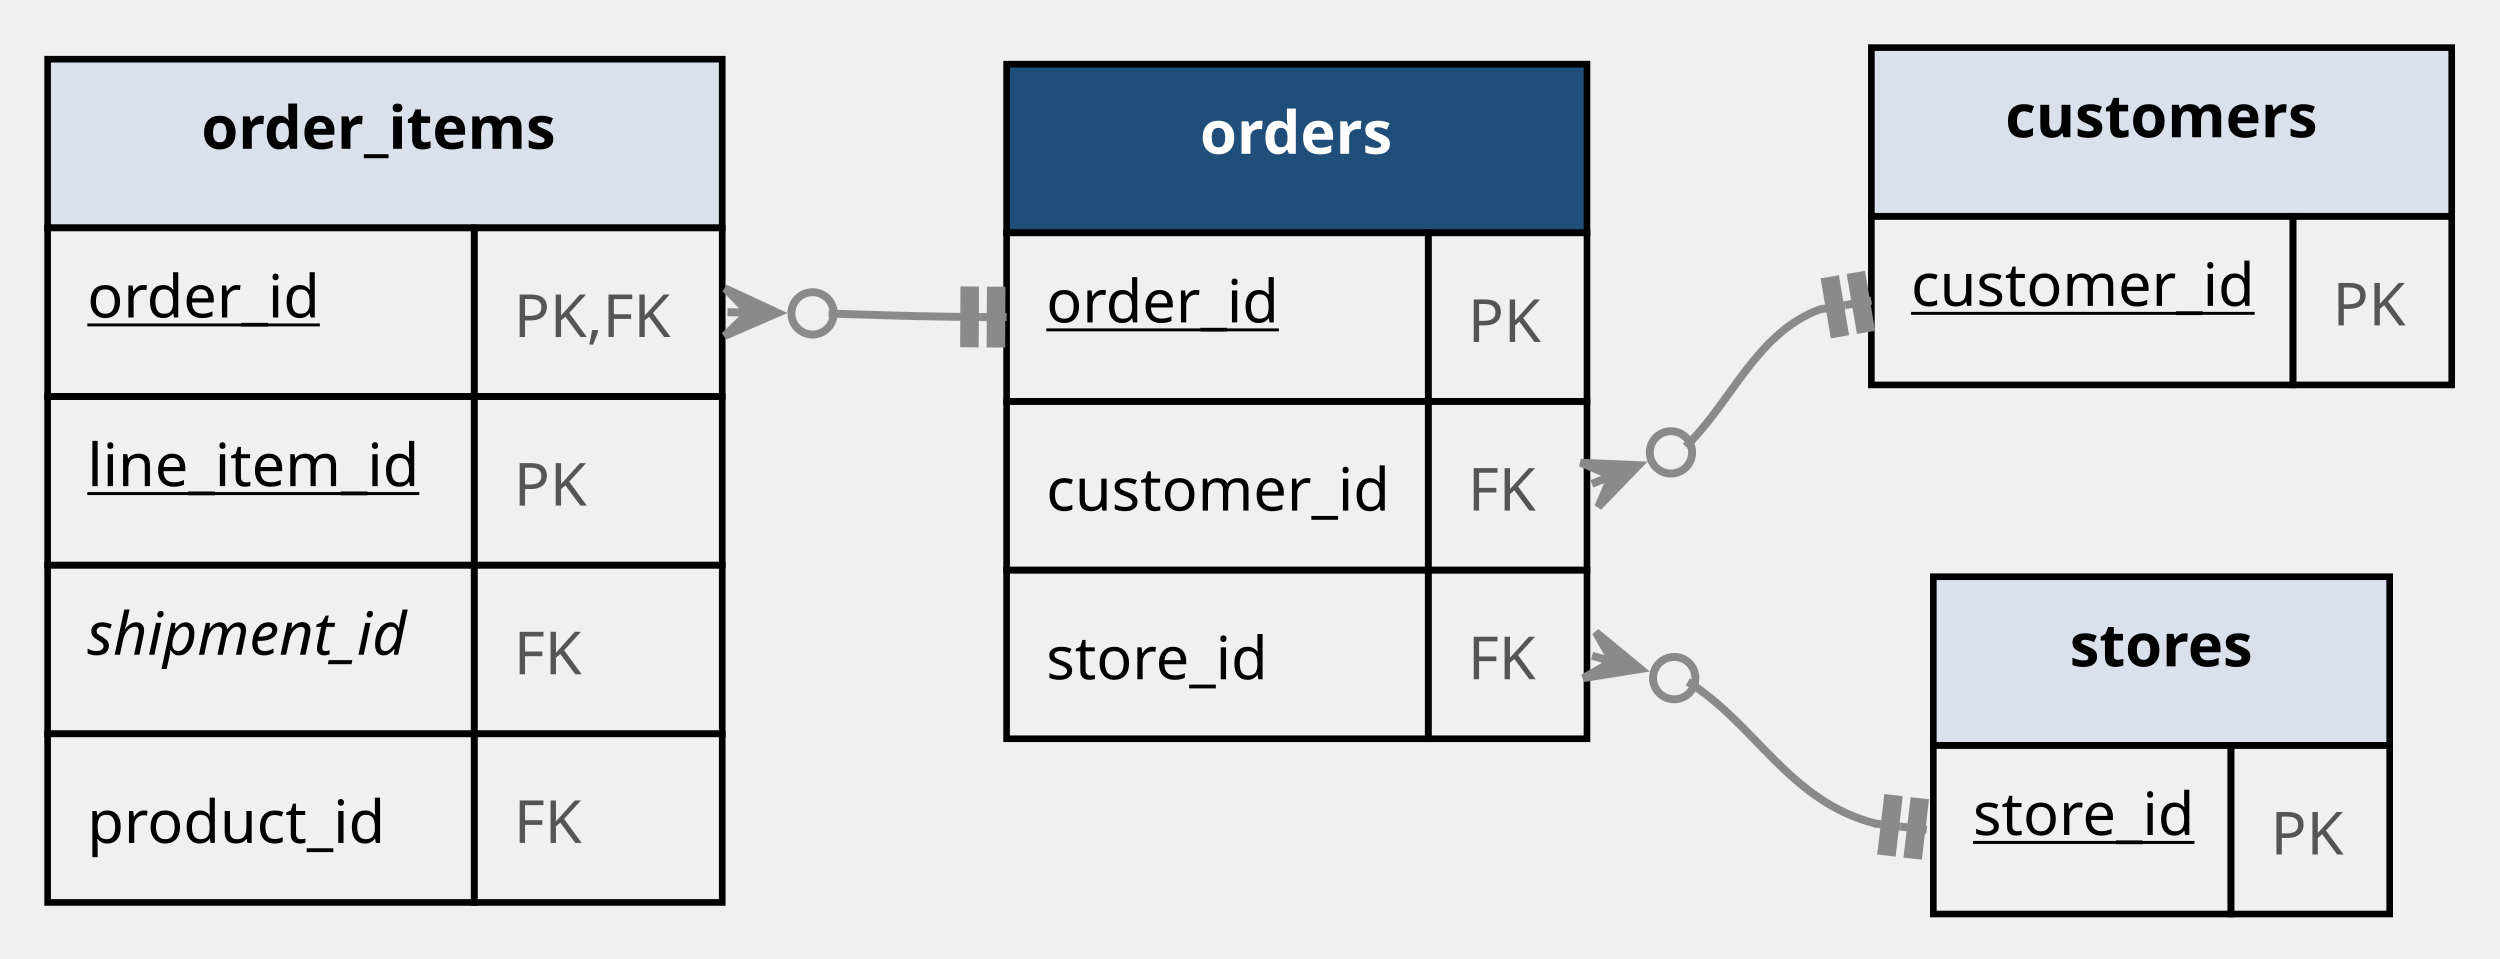
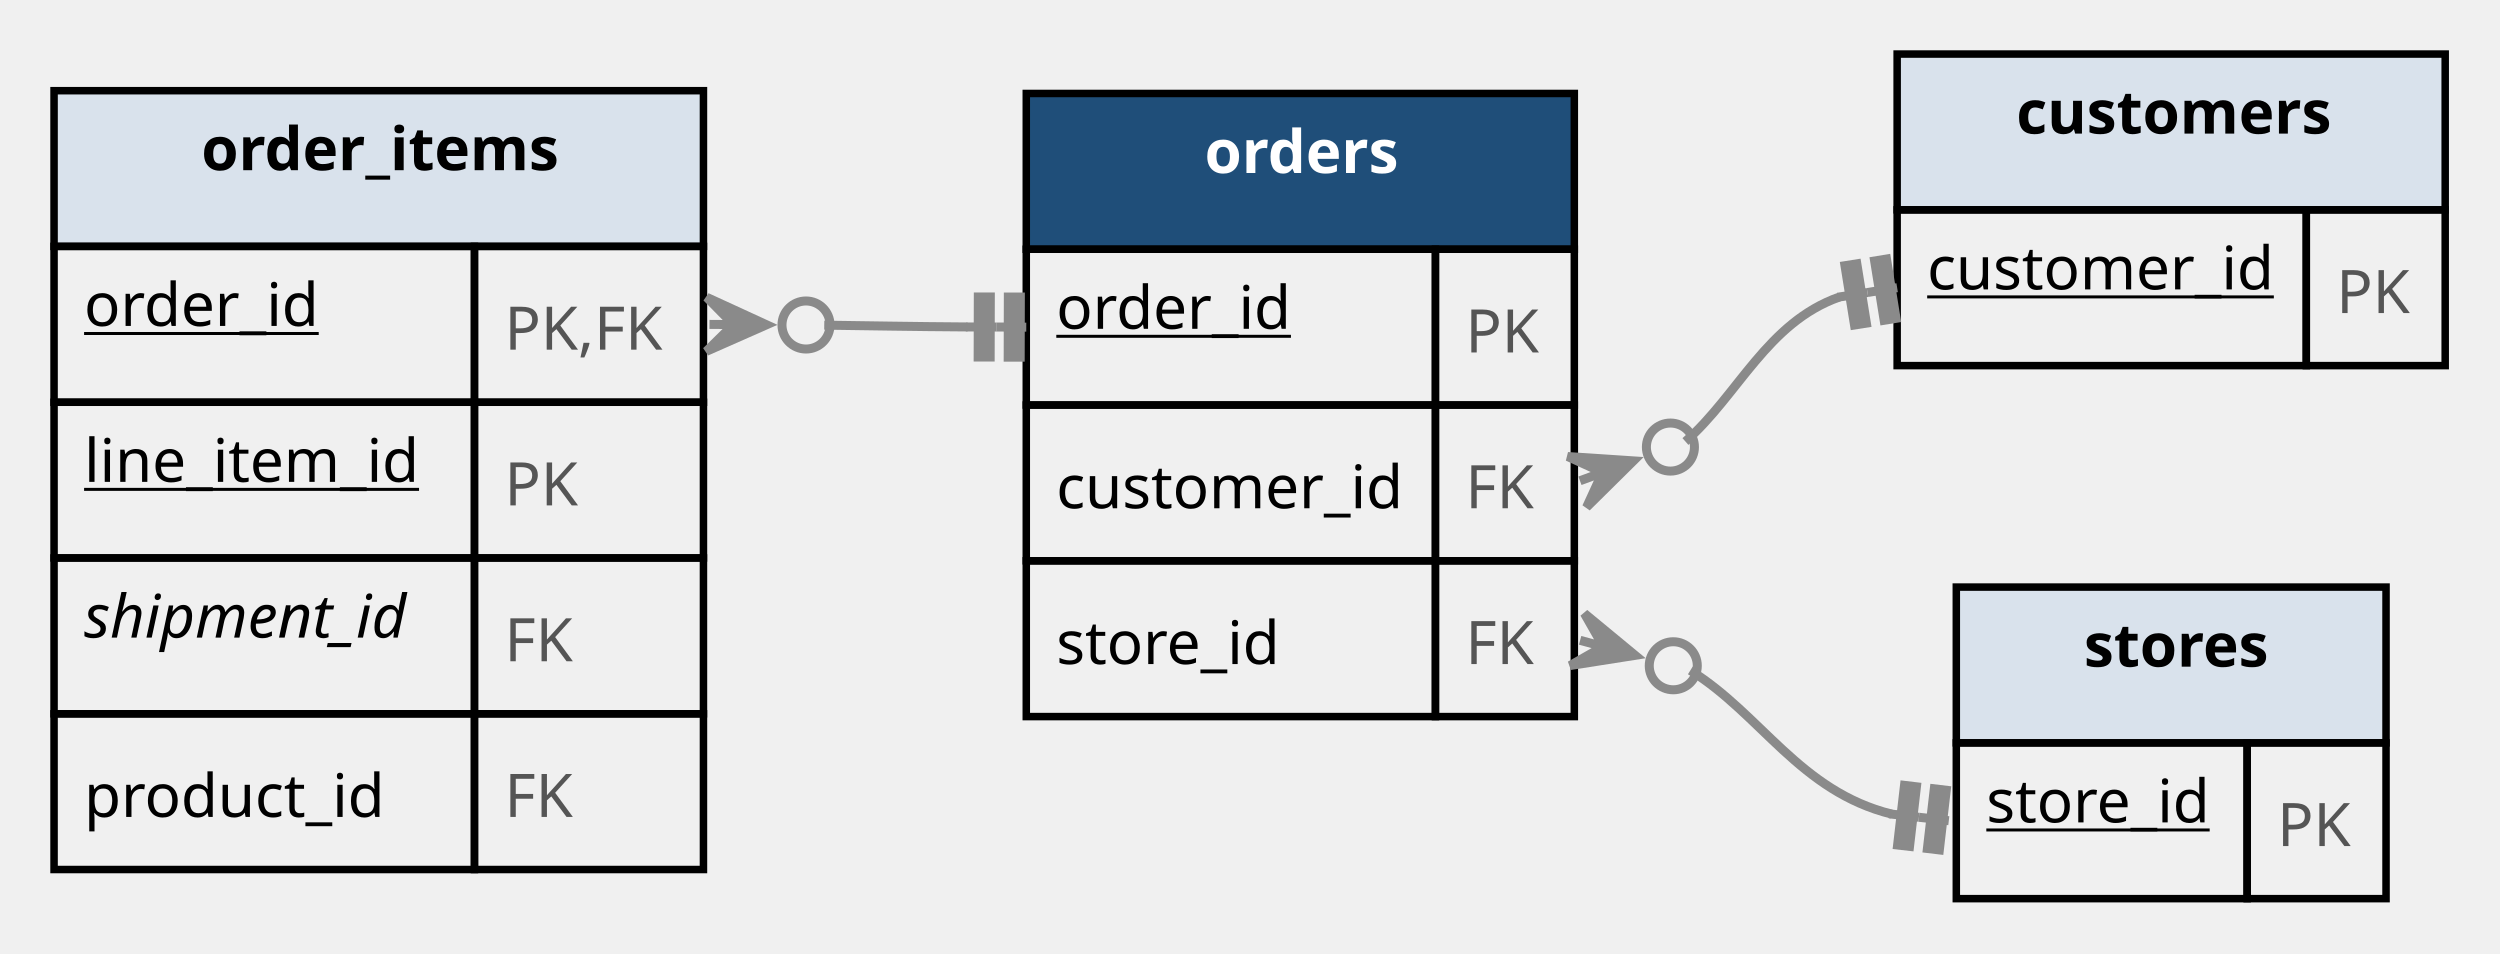
- <svg xmlns="http://www.w3.org/2000/svg" width="378pt" height="145pt" viewBox="0.00 0.00 378.00 145.00">
-   <g id="graph0" class="graph" transform="scale(1 1) rotate(0) translate(7.2 138.2)">
+ <svg xmlns="http://www.w3.org/2000/svg" width="333pt" height="127pt" viewBox="0.00 0.00 333.00 127.00">
+   <g id="graph0" class="graph" transform="scale(1 1) rotate(0) translate(7.2 119.7)">
    <g id="node1" class="node">
-       <polygon fill="#1f4e79" stroke="none" points="145,-103 145,-128.5 232.75,-128.5 232.75,-103 145,-103" />
-       <polygon fill="none" stroke="#000000" points="145,-103 145,-128.5 232.75,-128.5 232.75,-103 145,-103" />
-       <text xml:space="preserve" text-anchor="start" x="174.25" y="-114.95" font-family="Noto Sans KR" font-weight="bold" font-size="9.00" fill="#ffffff">orders</text>
-       <polygon fill="none" stroke="#000000" points="145,-77.5 145,-103 208.75,-103 208.75,-77.5 145,-77.5" />
-       <text xml:space="preserve" text-anchor="start" x="151" y="-89.45" font-family="Noto Sans KR" text-decoration="underline" font-size="9.00">order_id</text>
-       <polygon fill="none" stroke="#000000" points="208.75,-77.5 208.75,-103 232.75,-103 232.75,-77.5 208.75,-77.5" />
-       <text xml:space="preserve" text-anchor="start" x="214.75" y="-86.5" font-family="Noto Sans KR" font-size="9.00" fill="#555555">PK</text>
-       <polygon fill="none" stroke="#000000" points="145,-52 145,-77.5 208.75,-77.5 208.75,-52 145,-52" />
-       <text xml:space="preserve" text-anchor="start" x="151" y="-61" font-family="Noto Sans KR" font-size="9.00">customer_id</text>
-       <polygon fill="none" stroke="#000000" points="208.75,-52 208.75,-77.5 232.75,-77.5 232.75,-52 208.75,-52" />
-       <text xml:space="preserve" text-anchor="start" x="214.75" y="-61" font-family="Noto Sans KR" font-size="9.00" fill="#555555">FK</text>
-       <polygon fill="none" stroke="#000000" points="145,-26.5 145,-52 208.75,-52 208.75,-26.5 145,-26.5" />
-       <text xml:space="preserve" text-anchor="start" x="151" y="-35.5" font-family="Noto Sans KR" font-size="9.00">store_id</text>
-       <polygon fill="none" stroke="#000000" points="208.75,-26.5 208.75,-52 232.75,-52 232.75,-26.5 208.75,-26.5" />
-       <text xml:space="preserve" text-anchor="start" x="214.75" y="-35.5" font-family="Noto Sans KR" font-size="9.00" fill="#555555">FK</text>
+       <polygon fill="#1f4e79" stroke="none" points="129.5,-86.5 129.5,-107.25 202.5,-107.25 202.5,-86.5 129.5,-86.5" />
+       <polygon fill="none" stroke="#000000" points="129.5,-86.5 129.5,-107.25 202.5,-107.25 202.5,-86.5 129.5,-86.5" />
+       <text xml:space="preserve" text-anchor="start" x="153.25" y="-96.65" font-family="Noto Sans KR" font-weight="bold" font-size="8.00" fill="#ffffff">orders</text>
+       <polygon fill="none" stroke="#000000" points="129.5,-65.75 129.5,-86.5 184,-86.5 184,-65.75 129.5,-65.75" />
+       <text xml:space="preserve" text-anchor="start" x="133.5" y="-75.9" font-family="Noto Sans KR" text-decoration="underline" font-size="8.00">order_id</text>
+       <polygon fill="none" stroke="#000000" points="184,-65.75 184,-86.5 202.5,-86.5 202.5,-65.75 184,-65.75" />
+       <text xml:space="preserve" text-anchor="start" x="188" y="-72.75" font-family="Noto Sans KR" font-size="8.00" fill="#555555">PK</text>
+       <polygon fill="none" stroke="#000000" points="129.5,-45 129.5,-65.75 184,-65.75 184,-45 129.5,-45" />
+       <text xml:space="preserve" text-anchor="start" x="133.5" y="-52" font-family="Noto Sans KR" font-size="8.00">customer_id</text>
+       <polygon fill="none" stroke="#000000" points="184,-45 184,-65.75 202.5,-65.75 202.5,-45 184,-45" />
+       <text xml:space="preserve" text-anchor="start" x="188" y="-52" font-family="Noto Sans KR" font-size="8.00" fill="#555555">FK</text>
+       <polygon fill="none" stroke="#000000" points="129.5,-24.25 129.5,-45 184,-45 184,-24.25 129.5,-24.25" />
+       <text xml:space="preserve" text-anchor="start" x="133.5" y="-31.25" font-family="Noto Sans KR" font-size="8.00">store_id</text>
+       <polygon fill="none" stroke="#000000" points="184,-24.25 184,-45 202.5,-45 202.5,-24.25 184,-24.25" />
+       <text xml:space="preserve" text-anchor="start" x="188" y="-31.25" font-family="Noto Sans KR" font-size="8.00" fill="#555555">FK</text>
    </g>
    <g id="node2" class="node">
-       <polygon fill="#d9e2ec" stroke="none" points="275.75,-105.5 275.75,-131 363.5,-131 363.5,-105.5 275.75,-105.5" />
-       <polygon fill="none" stroke="#000000" points="275.75,-105.5 275.75,-131 363.5,-131 363.5,-105.5 275.75,-105.5" />
-       <text xml:space="preserve" text-anchor="start" x="296" y="-117.45" font-family="Noto Sans KR" font-weight="bold" font-size="9.00" fill="#000000">customers</text>
-       <polygon fill="none" stroke="#000000" points="275.75,-80 275.75,-105.5 339.5,-105.5 339.5,-80 275.75,-80" />
-       <text xml:space="preserve" text-anchor="start" x="281.75" y="-91.95" font-family="Noto Sans KR" text-decoration="underline" font-size="9.00">customer_id</text>
-       <polygon fill="none" stroke="#000000" points="339.5,-80 339.5,-105.5 363.5,-105.5 363.5,-80 339.5,-80" />
-       <text xml:space="preserve" text-anchor="start" x="345.5" y="-89" font-family="Noto Sans KR" font-size="9.00" fill="#555555">PK</text>
+       <polygon fill="#d9e2ec" stroke="none" points="245.5,-91.75 245.5,-112.5 318.5,-112.5 318.5,-91.75 245.5,-91.75" />
+       <polygon fill="none" stroke="#000000" points="245.5,-91.75 245.5,-112.5 318.5,-112.5 318.5,-91.75 245.5,-91.75" />
+       <text xml:space="preserve" text-anchor="start" x="261.38" y="-101.9" font-family="Noto Sans KR" font-weight="bold" font-size="8.00" fill="#000000">customers</text>
+       <polygon fill="none" stroke="#000000" points="245.5,-71 245.5,-91.75 300,-91.75 300,-71 245.5,-71" />
+       <text xml:space="preserve" text-anchor="start" x="249.5" y="-81.15" font-family="Noto Sans KR" text-decoration="underline" font-size="8.00">customer_id</text>
+       <polygon fill="none" stroke="#000000" points="300,-71 300,-91.75 318.5,-91.75 318.5,-71 300,-71" />
+       <text xml:space="preserve" text-anchor="start" x="304" y="-78" font-family="Noto Sans KR" font-size="8.00" fill="#555555">PK</text>
    </g>
    <g id="edge1" class="edge">
-       <path fill="none" stroke="#8a8a8a" stroke-width="1.2" d="M247.67,-70.69C254.64,-77.37 258.23,-87.76 267.94,-91.42" />
-       <polygon fill="#8a8a8a" stroke="#8a8a8a" stroke-width="1.2" points="240.56,-67.86 234.45,-61.55 236.47,-66.23 233.5,-65.05 233.5,-65.05 233.5,-65.05 236.47,-66.23 231.79,-68.24 240.56,-67.86" />
-       <ellipse fill="none" stroke="#8a8a8a" stroke-width="1.2" cx="245.45" cy="-69.8" rx="3.2" ry="3.2" />
-       <polygon fill="#8a8a8a" stroke="#8a8a8a" stroke-width="1.2" points="275.63,-88.67 274.29,-96.56 272.71,-96.29 274.06,-88.4 275.63,-88.67" />
-       <polyline fill="none" stroke="#8a8a8a" stroke-width="1.2" points="275.75,-92.75 271.81,-92.08" />
-       <polygon fill="#8a8a8a" stroke="#8a8a8a" stroke-width="1.2" points="271.69,-88 270.35,-95.89 268.77,-95.62 270.11,-87.73 271.69,-88" />
-       <polyline fill="none" stroke="#8a8a8a" stroke-width="1.2" points="271.81,-92.08 267.86,-91.41" />
+       <path fill="none" stroke="#8a8a8a" stroke-width="1.2" d="M217.3,-60.89C224.34,-67.09 228.19,-76.74 237.81,-80.14" />
+       <polygon fill="#8a8a8a" stroke="#8a8a8a" stroke-width="1.2" points="210.37,-58.31 204.13,-52.14 206.25,-56.77 203.25,-55.66 203.25,-55.66 203.25,-55.66 206.25,-56.77 201.62,-58.89 210.37,-58.31" />
+       <ellipse fill="none" stroke="#8a8a8a" stroke-width="1.2" cx="215.3" cy="-60.15" rx="3.2" ry="3.2" />
+       <polygon fill="#8a8a8a" stroke="#8a8a8a" stroke-width="1.2" points="245.35,-77.3 244.08,-85.2 242.5,-84.94 243.77,-77.04 245.35,-77.3" />
+       <polyline fill="none" stroke="#8a8a8a" stroke-width="1.2" points="245.5,-81.38 241.55,-80.74" />
+       <polygon fill="#8a8a8a" stroke="#8a8a8a" stroke-width="1.2" points="241.4,-76.66 240.13,-84.56 238.55,-84.31 239.82,-76.41 241.4,-76.66" />
+       <polyline fill="none" stroke="#8a8a8a" stroke-width="1.2" points="241.55,-80.74 237.6,-80.11" />
    </g>
    <g id="node3" class="node">
-       <polygon fill="#d9e2ec" stroke="none" points="285.12,-25.5 285.12,-51 354.12,-51 354.12,-25.5 285.12,-25.5" />
-       <polygon fill="none" stroke="#000000" points="285.12,-25.5 285.12,-51 354.12,-51 354.12,-25.5 285.12,-25.5" />
-       <text xml:space="preserve" text-anchor="start" x="305.75" y="-37.45" font-family="Noto Sans KR" font-weight="bold" font-size="9.00" fill="#000000">stores</text>
-       <polygon fill="none" stroke="#000000" points="285.12,0 285.12,-25.5 330.12,-25.5 330.12,0 285.12,0" />
-       <text xml:space="preserve" text-anchor="start" x="291.12" y="-11.95" font-family="Noto Sans KR" text-decoration="underline" font-size="9.00">store_id</text>
-       <polygon fill="none" stroke="#000000" points="330.12,0 330.12,-25.5 354.12,-25.5 354.12,0 330.12,0" />
-       <text xml:space="preserve" text-anchor="start" x="336.12" y="-9" font-family="Noto Sans KR" font-size="9.00" fill="#555555">PK</text>
+       <polygon fill="#d9e2ec" stroke="none" points="253.38,-20.75 253.38,-41.5 310.62,-41.5 310.62,-20.75 253.38,-20.75" />
+       <polygon fill="none" stroke="#000000" points="253.38,-20.75 253.38,-41.5 310.62,-41.5 310.62,-20.75 253.38,-20.75" />
+       <text xml:space="preserve" text-anchor="start" x="270.38" y="-30.9" font-family="Noto Sans KR" font-weight="bold" font-size="8.00" fill="#000000">stores</text>
+       <polygon fill="none" stroke="#000000" points="253.38,0 253.38,-20.75 292.12,-20.75 292.12,0 253.38,0" />
+       <text xml:space="preserve" text-anchor="start" x="257.38" y="-10.15" font-family="Noto Sans KR" text-decoration="underline" font-size="8.00">store_id</text>
+       <polygon fill="none" stroke="#000000" points="292.12,0 292.12,-20.75 310.62,-20.75 310.62,0 292.12,0" />
+       <text xml:space="preserve" text-anchor="start" x="296.12" y="-7" font-family="Noto Sans KR" font-size="8.00" fill="#555555">PK</text>
    </g>
    <g id="edge2" class="edge">
-       <path fill="none" stroke="#8a8a8a" stroke-width="1.2" d="M248,-35.11C258.26,-28.76 263.27,-17.01 276.43,-13.66" />
-       <polygon fill="#8a8a8a" stroke="#8a8a8a" stroke-width="1.2" points="240.86,-37.05 232.19,-35.67 236.61,-38.2 233.52,-39.04 233.52,-39.04 233.52,-39.04 236.61,-38.2 234.08,-42.62 240.86,-37.05" />
-       <ellipse fill="none" stroke="#8a8a8a" stroke-width="1.2" cx="245.94" cy="-35.67" rx="3.2" ry="3.2" />
-       <polygon fill="#8a8a8a" stroke="#8a8a8a" stroke-width="1.2" points="282.86,-8.87 283.8,-16.82 282.21,-17 281.27,-9.06 282.86,-8.87" />
-       <polyline fill="none" stroke="#8a8a8a" stroke-width="1.2" points="284.12,-12.75 280.15,-13.22" />
-       <polygon fill="#8a8a8a" stroke="#8a8a8a" stroke-width="1.2" points="278.89,-9.34 279.83,-17.29 278.24,-17.48 277.3,-9.53 278.89,-9.34" />
-       <polyline fill="none" stroke="#8a8a8a" stroke-width="1.2" points="280.15,-13.22 276.18,-13.69" />
+       <path fill="none" stroke="#8a8a8a" stroke-width="1.2" d="M217.95,-30.4C227.4,-24.54 232.53,-14.31 244.77,-11.26" />
+       <polygon fill="#8a8a8a" stroke="#8a8a8a" stroke-width="1.2" points="210.6,-32.41 201.94,-31.05 206.36,-33.57 203.27,-34.41 203.27,-34.41 203.27,-34.41 206.36,-33.57 203.84,-37.99 210.6,-32.41" />
+       <ellipse fill="none" stroke="#8a8a8a" stroke-width="1.2" cx="215.68" cy="-31.02" rx="3.2" ry="3.2" />
+       <polygon fill="#8a8a8a" stroke="#8a8a8a" stroke-width="1.2" points="251.12,-6.49 252.04,-14.44 250.45,-14.63 249.53,-6.68 251.12,-6.49" />
+       <polyline fill="none" stroke="#8a8a8a" stroke-width="1.2" points="252.38,-10.38 248.4,-10.84" />
+       <polygon fill="#8a8a8a" stroke="#8a8a8a" stroke-width="1.2" points="247.15,-6.96 248.07,-14.9 246.48,-15.09 245.56,-7.14 247.15,-6.96" />
+       <polyline fill="none" stroke="#8a8a8a" stroke-width="1.2" points="248.4,-10.84 244.43,-11.3" />
    </g>
    <g id="node4" class="node">
-       <polygon fill="#d9e2ec" stroke="none" points="0,-103.75 0,-129.25 102,-129.25 102,-103.75 0,-103.75" />
-       <polygon fill="none" stroke="#000000" points="0,-103.75 0,-129.25 102,-129.25 102,-103.75 0,-103.75" />
-       <text xml:space="preserve" text-anchor="start" x="23.25" y="-115.7" font-family="Noto Sans KR" font-weight="bold" font-size="9.00" fill="#000000">order_items</text>
-       <polygon fill="none" stroke="#000000" points="0,-78.25 0,-103.75 64.5,-103.75 64.5,-78.25 0,-78.25" />
-       <text xml:space="preserve" text-anchor="start" x="6" y="-90.2" font-family="Noto Sans KR" text-decoration="underline" font-size="9.00">order_id</text>
-       <polygon fill="none" stroke="#000000" points="64.5,-78.25 64.5,-103.75 102,-103.75 102,-78.25 64.5,-78.25" />
-       <text xml:space="preserve" text-anchor="start" x="70.5" y="-87.25" font-family="Noto Sans KR" font-size="9.00" fill="#555555">PK,FK</text>
-       <polygon fill="none" stroke="#000000" points="0,-52.75 0,-78.25 64.5,-78.25 64.5,-52.75 0,-52.75" />
-       <text xml:space="preserve" text-anchor="start" x="6" y="-64.7" font-family="Noto Sans KR" text-decoration="underline" font-size="9.00">line_item_id</text>
-       <polygon fill="none" stroke="#000000" points="64.5,-52.75 64.5,-78.25 102,-78.25 102,-52.75 64.5,-52.75" />
-       <text xml:space="preserve" text-anchor="start" x="70.5" y="-61.75" font-family="Noto Sans KR" font-size="9.00" fill="#555555">PK</text>
-       <polygon fill="none" stroke="#000000" points="0,-27.25 0,-52.75 64.5,-52.75 64.5,-27.25 0,-27.25" />
-       <text xml:space="preserve" text-anchor="start" x="6" y="-39.2" font-family="Noto Sans KR" font-style="italic" font-size="9.00">shipment_id</text>
-       <polygon fill="none" stroke="#000000" points="64.5,-27.25 64.5,-52.75 102,-52.75 102,-27.25 64.5,-27.25" />
-       <text xml:space="preserve" text-anchor="start" x="70.5" y="-36.25" font-family="Noto Sans KR" font-size="9.00" fill="#555555">FK</text>
-       <polygon fill="none" stroke="#000000" points="0,-1.75 0,-27.25 64.5,-27.25 64.5,-1.75 0,-1.75" />
-       <text xml:space="preserve" text-anchor="start" x="6" y="-10.75" font-family="Noto Sans KR" font-size="9.00">product_id</text>
-       <polygon fill="none" stroke="#000000" points="64.5,-1.75 64.5,-27.25 102,-27.25 102,-1.75 64.5,-1.75" />
-       <text xml:space="preserve" text-anchor="start" x="70.5" y="-10.75" font-family="Noto Sans KR" font-size="9.00" fill="#555555">FK</text>
+       <polygon fill="#d9e2ec" stroke="none" points="0,-86.88 0,-107.62 86.5,-107.62 86.5,-86.88 0,-86.88" />
+       <polygon fill="none" stroke="#000000" points="0,-86.88 0,-107.62 86.5,-107.62 86.5,-86.88 0,-86.88" />
+       <text xml:space="preserve" text-anchor="start" x="19.62" y="-97.03" font-family="Noto Sans KR" font-weight="bold" font-size="8.00" fill="#000000">order_items</text>
+       <polygon fill="none" stroke="#000000" points="0,-66.12 0,-86.88 56,-86.88 56,-66.12 0,-66.12" />
+       <text xml:space="preserve" text-anchor="start" x="4" y="-76.28" font-family="Noto Sans KR" text-decoration="underline" font-size="8.00">order_id</text>
+       <polygon fill="none" stroke="#000000" points="56,-66.12 56,-86.88 86.5,-86.88 86.5,-66.12 56,-66.12" />
+       <text xml:space="preserve" text-anchor="start" x="60" y="-73.12" font-family="Noto Sans KR" font-size="8.00" fill="#555555">PK,FK</text>
+       <polygon fill="none" stroke="#000000" points="0,-45.38 0,-66.12 56,-66.12 56,-45.38 0,-45.38" />
+       <text xml:space="preserve" text-anchor="start" x="4" y="-55.52" font-family="Noto Sans KR" text-decoration="underline" font-size="8.00">line_item_id</text>
+       <polygon fill="none" stroke="#000000" points="56,-45.38 56,-66.12 86.5,-66.12 86.5,-45.38 56,-45.38" />
+       <text xml:space="preserve" text-anchor="start" x="60" y="-52.38" font-family="Noto Sans KR" font-size="8.00" fill="#555555">PK</text>
+       <polygon fill="none" stroke="#000000" points="0,-24.62 0,-45.38 56,-45.38 56,-24.62 0,-24.62" />
+       <text xml:space="preserve" text-anchor="start" x="4" y="-34.77" font-family="Noto Sans KR" font-style="italic" font-size="8.00">shipment_id</text>
+       <polygon fill="none" stroke="#000000" points="56,-24.62 56,-45.38 86.5,-45.38 86.5,-24.62 56,-24.62" />
+       <text xml:space="preserve" text-anchor="start" x="60" y="-31.62" font-family="Noto Sans KR" font-size="8.00" fill="#555555">FK</text>
+       <polygon fill="none" stroke="#000000" points="0,-3.88 0,-24.62 56,-24.62 56,-3.88 0,-3.88" />
+       <text xml:space="preserve" text-anchor="start" x="4" y="-10.88" font-family="Noto Sans KR" font-size="8.00">product_id</text>
+       <polygon fill="none" stroke="#000000" points="56,-3.88 56,-24.62 86.5,-24.62 86.5,-3.88 56,-3.88" />
+       <text xml:space="preserve" text-anchor="start" x="60" y="-10.88" font-family="Noto Sans KR" font-size="8.00" fill="#555555">FK</text>
    </g>
    <g id="edge3" class="edge">
-       <path fill="none" stroke="#8a8a8a" stroke-width="1.2" d="M118.09,-90.79C124.33,-90.62 129.52,-90.39 137.18,-90.3" />
-       <polygon fill="#8a8a8a" stroke="#8a8a8a" stroke-width="1.2" points="110.4,-90.89 102.35,-87.4 106,-90.95 102.8,-90.99 102.8,-90.99 102.8,-90.99 106,-90.95 102.45,-94.59 110.4,-90.89" />
-       <ellipse fill="none" stroke="#8a8a8a" stroke-width="1.2" cx="115.66" cy="-90.82" rx="3.2" ry="3.2" />
-       <polygon fill="#8a8a8a" stroke="#8a8a8a" stroke-width="1.2" points="144.18,-86.25 144.22,-94.25 142.62,-94.26 142.58,-86.26 144.18,-86.25" />
-       <polyline fill="none" stroke="#8a8a8a" stroke-width="1.2" points="145,-90.25 141,-90.27" />
-       <polygon fill="#8a8a8a" stroke="#8a8a8a" stroke-width="1.2" points="140.18,-86.28 140.22,-94.28 138.62,-94.29 138.58,-86.29 140.18,-86.28" />
-       <polyline fill="none" stroke="#8a8a8a" stroke-width="1.2" points="141,-90.27 137,-90.3" />
+       <path fill="none" stroke="#8a8a8a" stroke-width="1.2" d="M102.59,-76.39C108.83,-76.31 114.03,-76.2 121.68,-76.15" />
+       <polygon fill="#8a8a8a" stroke="#8a8a8a" stroke-width="1.2" points="94.9,-76.44 86.88,-72.9 90.5,-76.47 87.3,-76.49 87.3,-76.49 87.3,-76.49 90.5,-76.47 86.93,-80.1 94.9,-76.44" />
+       <ellipse fill="none" stroke="#8a8a8a" stroke-width="1.2" cx="100.16" cy="-76.41" rx="3.2" ry="3.2" />
+       <polygon fill="#8a8a8a" stroke="#8a8a8a" stroke-width="1.2" points="128.69,-72.13 128.71,-80.13 127.11,-80.13 127.09,-72.13 128.69,-72.13" />
+       <polyline fill="none" stroke="#8a8a8a" stroke-width="1.2" points="129.5,-76.12 125.5,-76.14" />
+       <polygon fill="#8a8a8a" stroke="#8a8a8a" stroke-width="1.2" points="124.69,-72.14 124.71,-80.14 123.11,-80.14 123.09,-72.14 124.69,-72.14" />
+       <polyline fill="none" stroke="#8a8a8a" stroke-width="1.2" points="125.5,-76.14 121.5,-76.15" />
    </g>
  </g>
</svg>
